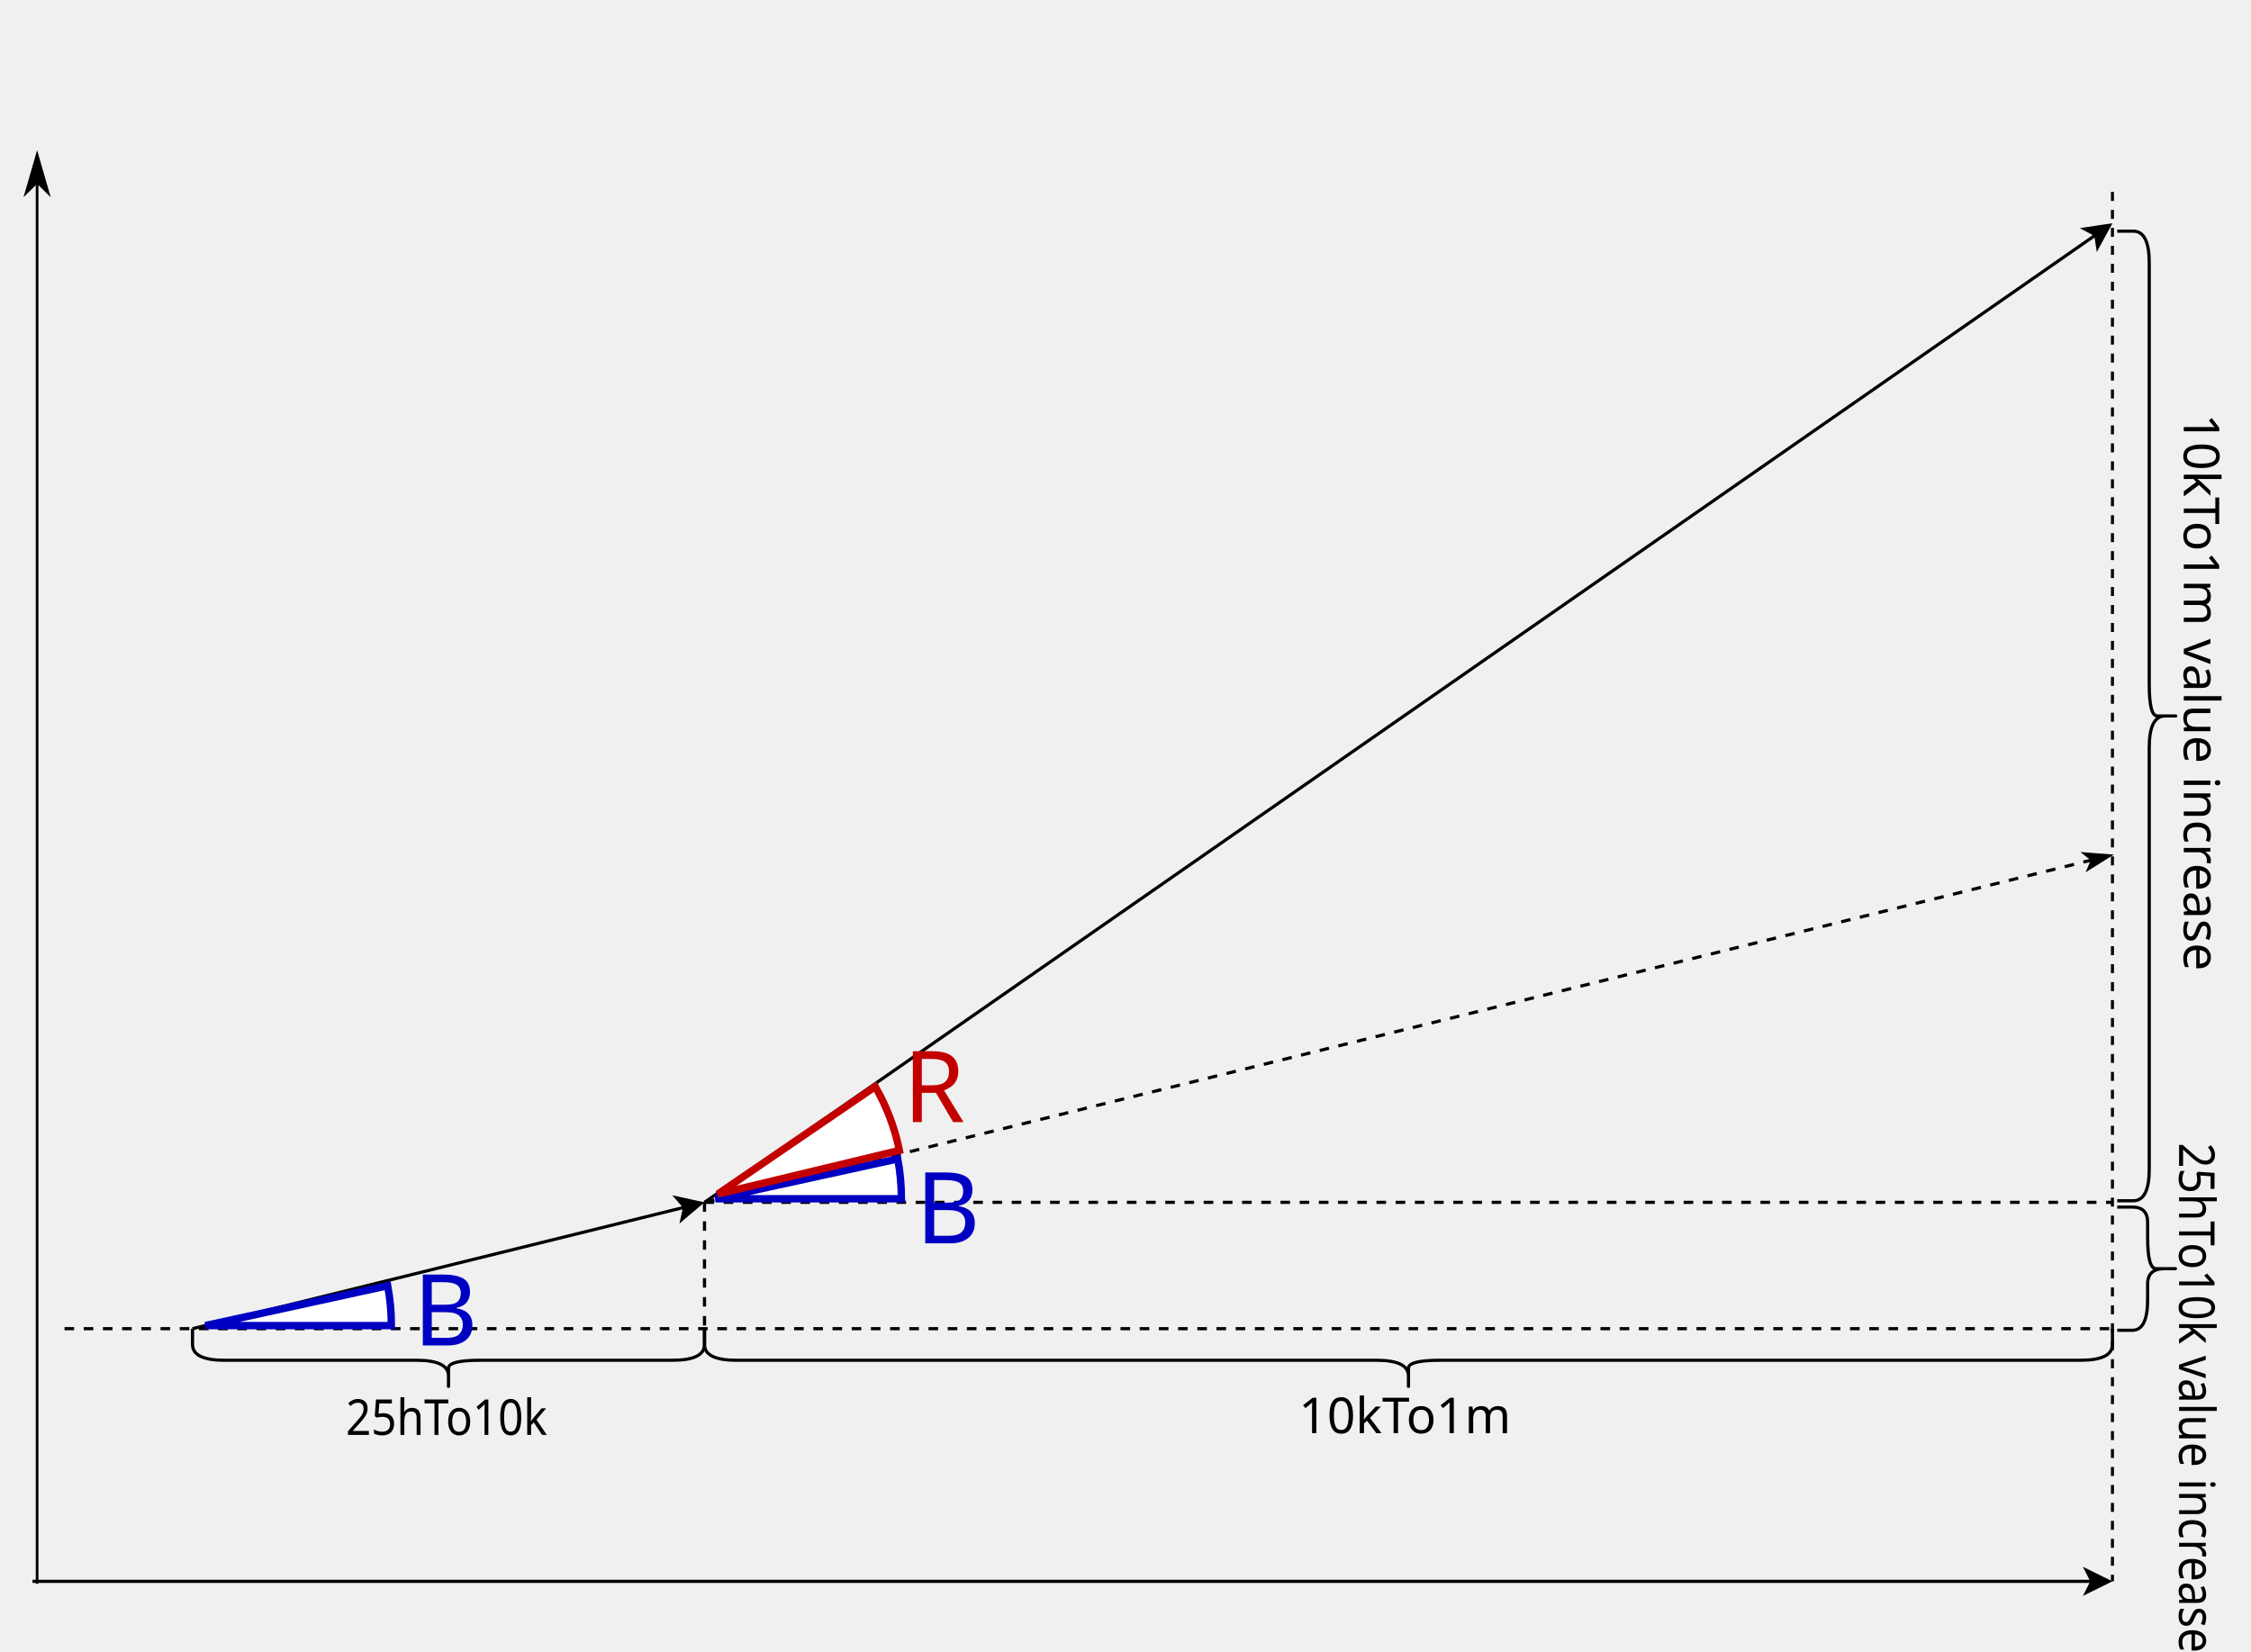
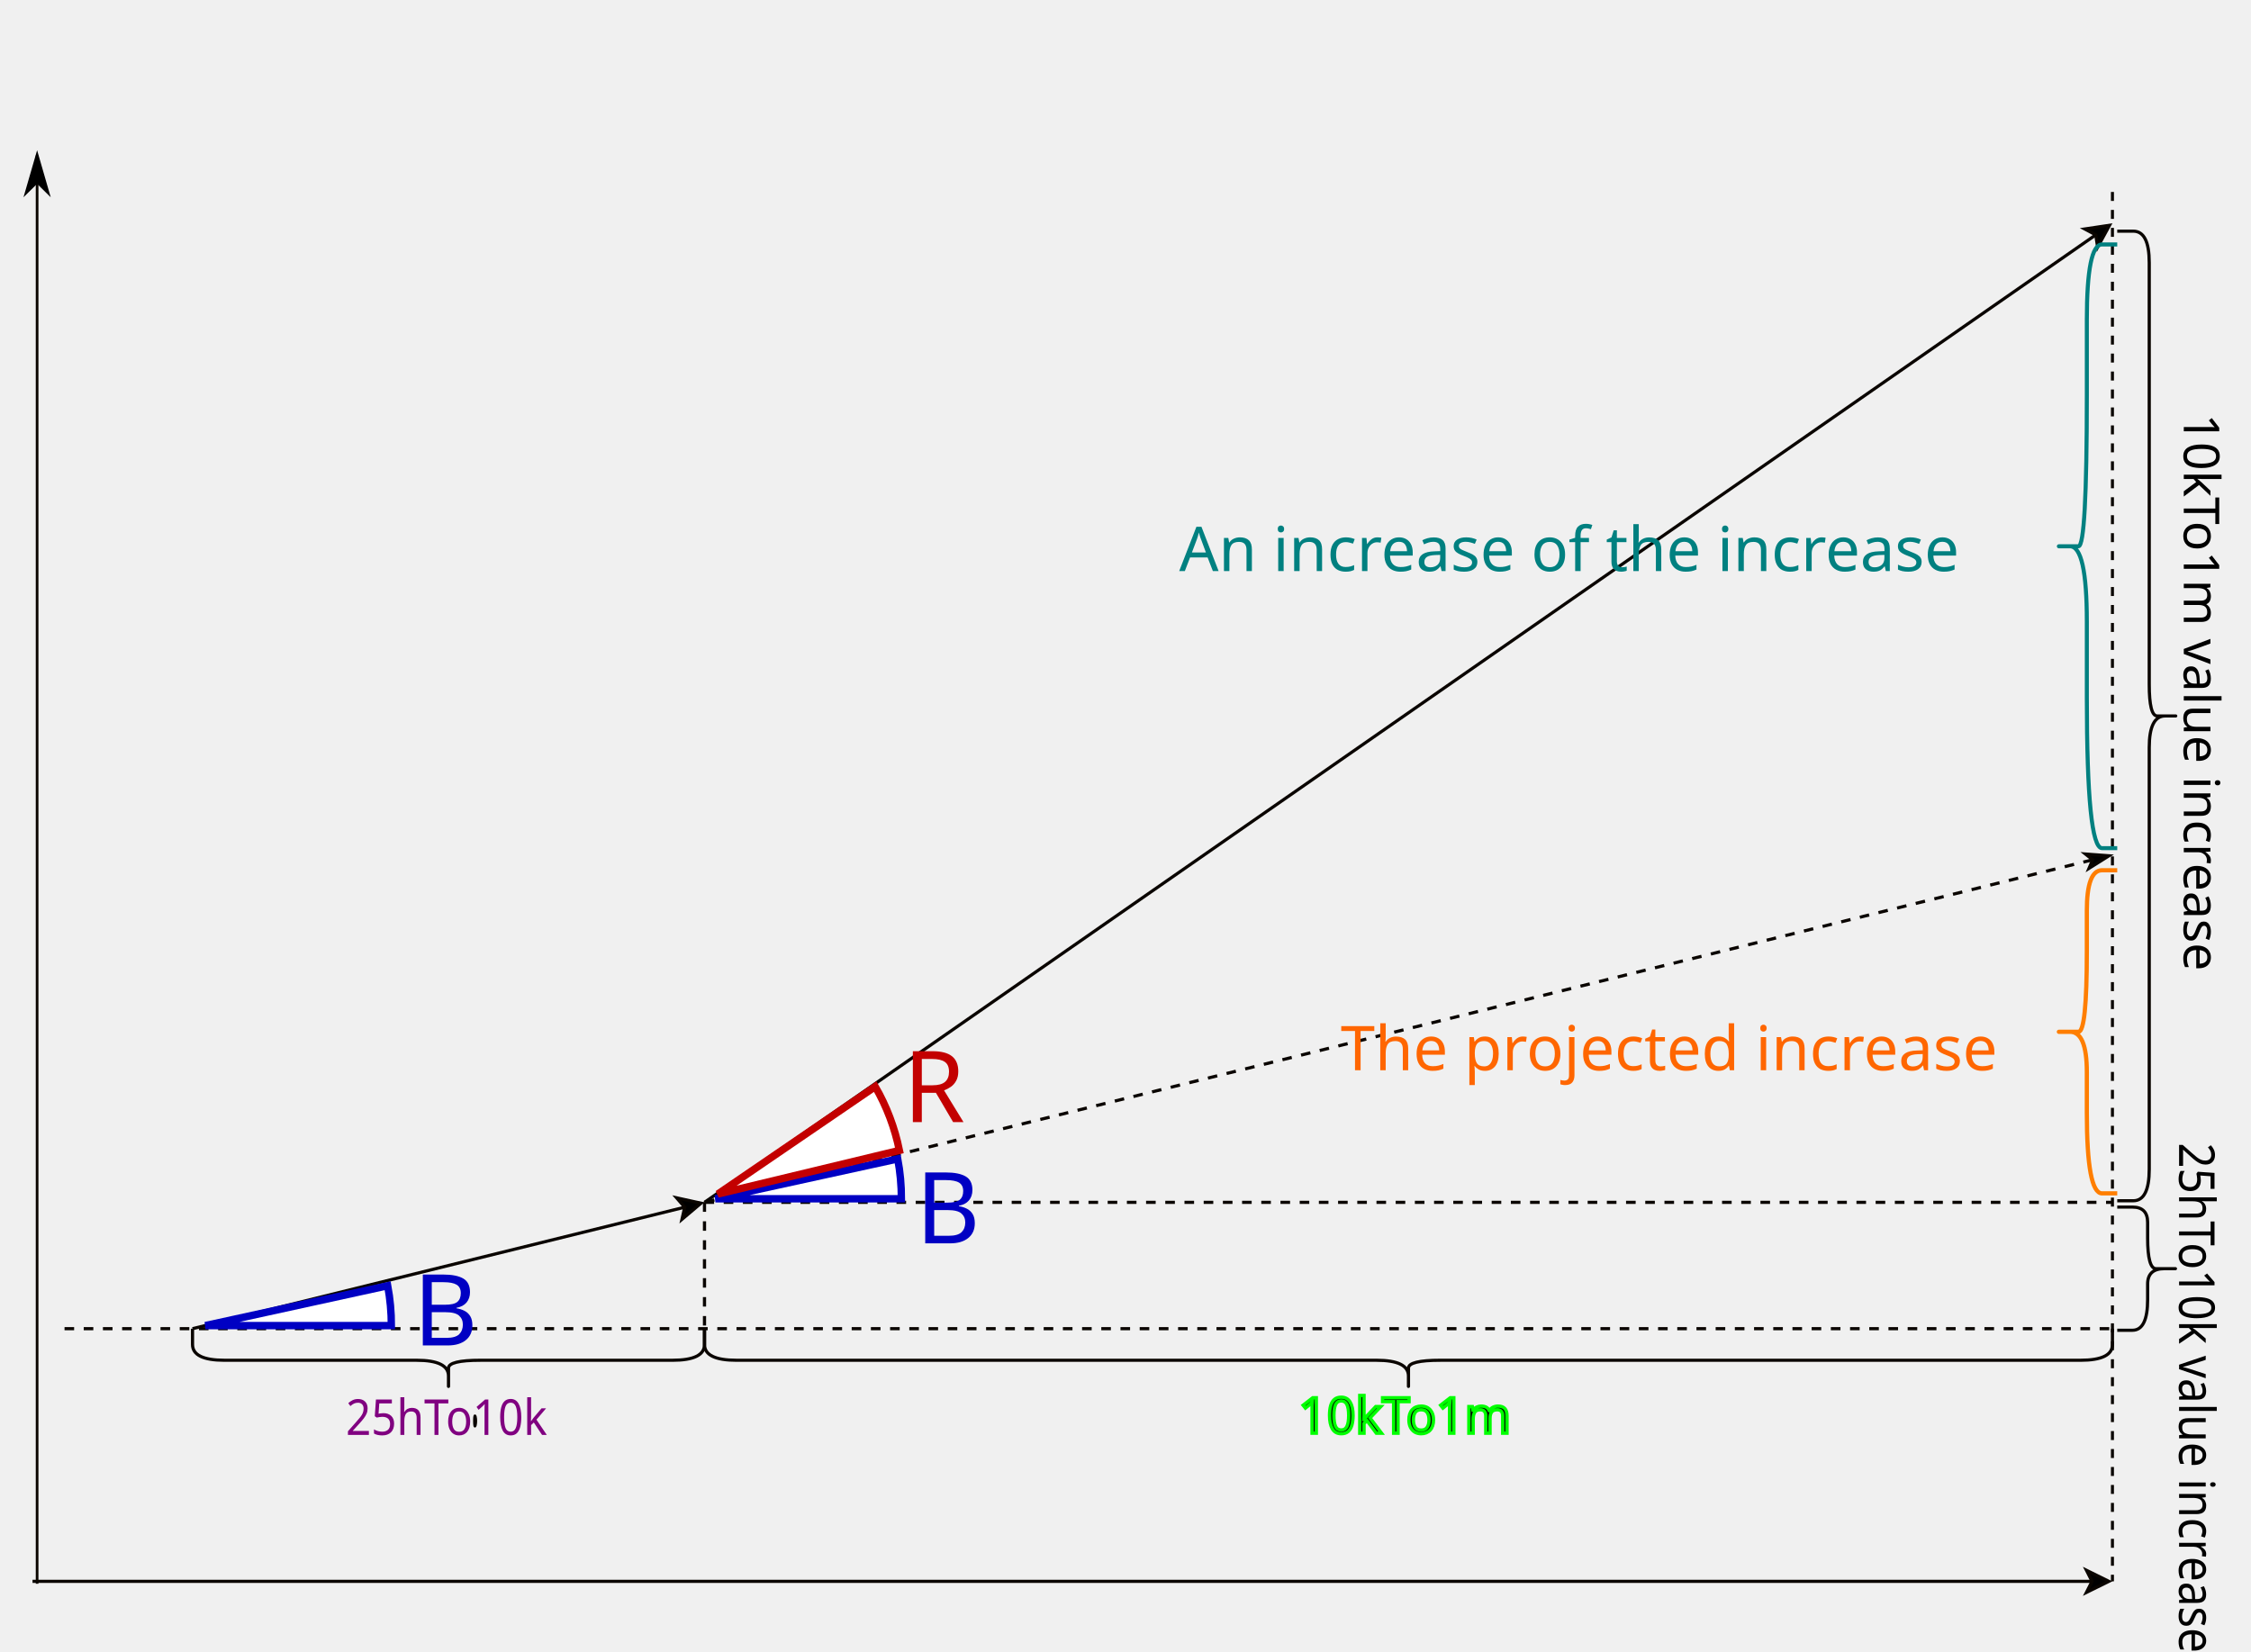
<svg xmlns="http://www.w3.org/2000/svg" style="background-color: rgb(255, 255, 255);" width="680px" height="499px" version="1.1" content="&lt;mxfile userAgent=&quot;Mozilla/5.0 (X11; Linux x86_64; rv:52.0) Gecko/20100101 Firefox/52.0&quot; version=&quot;7.7.2&quot; editor=&quot;www.draw.io&quot; type=&quot;device&quot;&gt;&lt;diagram id=&quot;de5d9343-b26c-9792-ea3c-f73bc919e17d&quot; name=&quot;Page-1&quot;&gt;7Vpbc9sqEP41fmxGAl2sxzpN25fOdCadOec8EolITLDQIBzb/fUHWWAZ8EWxZI+T1i8Wy7LA97ELrDSB9/PVN46q4gfLMJ0AL1tN4JcJAH4APfnXSNatZBopQc5JppQ6wSP5jZVQqy1IhmtDUTBGBalMYcrKEqfCkCHO2dJUe2bU7LVCOXYEjymirvQfkolCzQJEnfw7Jnmhe/ajpK15QulLztmiVP1NAHze/NrqOdK21ETrAmVsuSOCDxN4zxkT7dN8dY9pg62GrW339UCtGnct1nomesAcl6KPhdA1gTOJjSoyLgqWsxLRh04620wYNxZ8WSrEnKrHWnD2soVwIylQ1RiipHyRRVxmnxu+pKRkJW4lXwltDHiy5A5fja8Z1I5ATeYbZnMs+FoqcEyRIK8moUiti3yr10EhHxQaB5ABg5DxTGSuMDHV9CcjsgvgrfQiVktPuWboeaYJgXiOhWrVwSNpQusdtapRqI/045n9wCgwF94J/SgILHbaEXRcbTHpRx906NuhI13w1+0CvhY3b4U0tKiDfnwU0tA39SXXo0IaKY94RXRhhJtLBA9wy8SEJtAJGBno8M/ENY7gm2KIrR/B8DAPbms/ukuSEER+GILpNIr22joVJ8+hN3L86GFFxGU5p+gJ0xnjGeb3jDK+6QJ6m9+gJaHQ/OTdTYGi49wtS6uw5+caD0U5HnayuZX9O/AD0yegZaJmC57iwft34E3NzWMKj/peAJNj+oNj4NRznCQjdYVEWhzb2F8xF0Qe7D9TkpdS9sSEYHPz5PlEWdoeRuVo/lVcbwr/Xe8Yuh9VH5ioxl4/ts8B2HcA5lgseDkUXlZhWTXLUF1sQ5OsVre+aVOS0W6Lu3zewH6XhDeFfBxfKv77XjxmaDJj/ZVA7HuL8nVYeTdhuPfMwqnjQO5UO7dIKaprko41n2WXp9Cn0WInRaFlA70iti6PwLo8HghHrh37FmobGtG7Infn+MvLwVu4YSe4ICvudvPhWPGtVR7YePalxeXlgsT0udU7aTtjd3c2o303jFqOWVj0/ipIqatUFvA98GxHM5C8B57hcAc8zO6tU3YS6XN3Mpv6MRkLruOZt86dTd25UdWmzjE0JnfhNbmziNpD5ofzu4uGSjdB90eSZ2MOR+Luoqf/+C93ozreyfA7Jnk9rtT6jXK64HQ94yh9wRK52bIgAj9WKG3qlhxVJpFmpjznKCOSpx1i1Wt7uRQIx6kgrElvLXEtNo0FUpKk477JheHVW9nXDRLLtfSNbmd1gD2rY3u7HZS60J8vfHycAwvnbQw7gbOzys/CWZN6KzhLn28mfQmgw9h6fwAjB2ioE5+7SNt7wXlA98gu3ALQdZsE9+5CEI6De+wDMzz7vot7Mgrssth9qdSG9+5zMPjwPw==&lt;/diagram&gt;&lt;/mxfile&gt;" id="svg2">
  <defs id="defs4">
    <marker orient="auto" refY="0.0" refX="0.0" id="Arrow1Lend" style="overflow:visible;">
      <path id="path4240" d="M 0.0,0.0 L 5.0,-5.0 L -12.5,0.0 L 5.0,5.0 L 0.0,0.0 z " style="fill-rule:evenodd;stroke:#000000;stroke-width:1pt;stroke-opacity:1;fill:#000000;fill-opacity:1" transform="scale(0.8) rotate(180) translate(12.5,0)" />
    </marker>
  </defs>
-   <g transform="matrix(0.9666405,0,0,0.9542254,3.059461,10.20103)" id="g6">
-     <path d="m 7,490 643.63,0" stroke-miterlimit="10" pointer-events="none" id="path8" style="fill:none;stroke:#000000;stroke-miterlimit:10" />
-     <path d="m 655.88,490 -7,3.5 1.75,-3.5 -1.75,-3.5 z" stroke-miterlimit="10" pointer-events="none" id="path10" style="fill:#000000;stroke:#000000;stroke-miterlimit:10" />
-     <path d="M 57,410 210.82,371.54" stroke-miterlimit="10" pointer-events="none" id="path16" style="fill:none;stroke:#000000;stroke-miterlimit:10" />
-     <path d="m 215.92,370.27 -5.95,5.09 0.85,-3.82 -2.54,-2.97 z" stroke-miterlimit="10" pointer-events="none" id="path18" style="fill:#000000;stroke:#000000;stroke-miterlimit:10" />
-     <path d="M 650.82,261.54 217,370" stroke-miterlimit="10" pointer-events="none" id="path20" style="fill:none;stroke:#000000;stroke-miterlimit:10;stroke-dasharray:3, 3" />
-     <path d="m 655.92,260.27 -6.23,3.96 1.13,-2.69 -2.26,-1.83 z" stroke-miterlimit="10" pointer-events="none" id="path22" style="fill:#000000;stroke:#000000;stroke-miterlimit:10" />
-     <path d="M 217,370 651.79,63.67" stroke-miterlimit="10" pointer-events="none" id="path24" style="fill:none;stroke:#000000;stroke-miterlimit:10" />
-     <path d="m 656.09,60.64 -3.71,6.9 -0.59,-3.87 -3.44,-1.86 z" stroke-miterlimit="10" pointer-events="none" id="path26" style="fill:#000000;stroke:#000000;stroke-miterlimit:10" />
-     <path d="m 17,410 640,0" stroke-miterlimit="10" pointer-events="none" id="path28" style="fill:none;stroke:#000000;stroke-miterlimit:10;stroke-dasharray:3, 3" />
-     <path d="m 217,370 440,0" stroke-miterlimit="10" pointer-events="none" id="path30" style="fill:none;stroke:#000000;stroke-miterlimit:10;stroke-dasharray:3, 3" />
-     <path d="M 657,50.086 657,490" stroke-miterlimit="10" pointer-events="none" id="path32" style="fill:none;stroke:#000000;stroke-width:0.948;stroke-miterlimit:10;stroke-dasharray:2.843, 2.843" />
-     <path d="m 217,370 0,40" stroke-miterlimit="10" pointer-events="none" id="path34" style="fill:none;stroke:#000000;stroke-miterlimit:10;stroke-dasharray:3, 3" />
-     <path d="m 147,340 -5,0 q -5,0 -5,10 l 0,60 q 0,10 -5,10 l -2.5,0 q -2.5,0 2.5,0 l 2.5,0 q 2.5,0 2.5,10 l 0,60 q 0,10 5,10 l 5,0" stroke-miterlimit="10" transform="matrix(0,-1,1,0,-283,557)" pointer-events="none" id="path36" style="fill:none;stroke:#000000;stroke-miterlimit:10" />
-     <path d="m 447,200 -5,0 q -5,0 -5,10 l 0,200 q 0,10 -5,10 l -2.5,0 q -2.5,0 2.5,0 l 2.5,0 q 2.5,0 2.5,10 l 0,200 q 0,10 5,10 l 5,0" stroke-miterlimit="10" transform="matrix(0,-1,1,0,17,857)" pointer-events="none" id="path38" style="fill:none;stroke:#000000;stroke-miterlimit:10" />
-     <path d="m 678.5,62.5 -5,0 q -5,0 -5,10 l 0,133.5 q 0,10 -5,10 l -2.5,0 q -2.5,0 2.5,0 l 2.5,0 q 2.5,0 2.5,10 l 0,133.5 q 0,10 5,10 l 5,0" stroke-miterlimit="10" transform="matrix(-1,0,0,-1,1337,432)" pointer-events="none" id="path40" style="fill:none;stroke:#000000;stroke-miterlimit:10" />
-     <path d="m 678.5,371.5 -4.75,0 q -4.75,0 -4.75,9.75 l 0,4.88 q 0,4.87 -5.25,4.87 l -2.62,0 q -2.63,0 2.62,0 l 2.63,0 q 2.62,0 2.62,9.75 l 0,4.88 q 0,4.87 4.75,4.87 l 4.75,0" stroke-miterlimit="10" transform="matrix(-1,0,0,-1,1337,782)" pointer-events="none" id="path42" style="fill:none;stroke:#000000;stroke-miterlimit:10" />
-     <path style="fill:none;stroke:#000000;stroke-width:0.838;stroke-miterlimit:10;stroke-dasharray:none;marker-end:url(#Arrow1Lend)" d="m 8.432,490.759 0,-452.256" stroke-miterlimit="10" pointer-events="none" id="path8-5" />
+   <g transform="matrix(0.9666405,0,0,0.9542254,3.059461,10.20103)" id="g6" style="stroke:#0a0500;stroke-opacity:1">
+     <path d="M 7,490 H 650.63" stroke-miterlimit="10" pointer-events="none" id="path8" style="fill:none;stroke:#0a0500;stroke-miterlimit:10;stroke-opacity:1" />
+     <path d="m 655.88,490 -7,3.5 1.75,-3.5 -1.75,-3.5 z" stroke-miterlimit="10" pointer-events="none" id="path10" style="fill:#000000;stroke:#0a0500;stroke-miterlimit:10;stroke-opacity:1" />
+     <path d="M 57,410 210.82,371.54" stroke-miterlimit="10" pointer-events="none" id="path16" style="fill:none;stroke:#0a0500;stroke-miterlimit:10;stroke-opacity:1" />
+     <path d="m 215.92,370.27 -5.95,5.09 0.85,-3.82 -2.54,-2.97 z" stroke-miterlimit="10" pointer-events="none" id="path18" style="fill:#000000;stroke:#0a0500;stroke-miterlimit:10;stroke-opacity:1" />
+     <path d="M 650.82,261.54 217,370" stroke-miterlimit="10" pointer-events="none" id="path20" style="fill:none;stroke:#0a0500;stroke-miterlimit:10;stroke-dasharray:3, 3;stroke-opacity:1" />
+     <path d="m 655.92,260.27 -6.23,3.96 1.13,-2.69 -2.26,-1.83 z" stroke-miterlimit="10" pointer-events="none" id="path22" style="fill:#000000;stroke:#0a0500;stroke-miterlimit:10;stroke-opacity:1" />
+     <path d="M 217,370 651.79,63.67" stroke-miterlimit="10" pointer-events="none" id="path24" style="fill:none;stroke:#0a0500;stroke-miterlimit:10;stroke-opacity:1" />
+     <path d="m 656.09,60.64 -3.71,6.9 -0.59,-3.87 -3.44,-1.86 z" stroke-miterlimit="10" pointer-events="none" id="path26" style="fill:#000000;stroke:#0a0500;stroke-miterlimit:10;stroke-opacity:1" />
+     <path d="M 17,410 H 657" stroke-miterlimit="10" pointer-events="none" id="path28" style="fill:none;stroke:#0a0500;stroke-miterlimit:10;stroke-dasharray:3, 3;stroke-opacity:1" />
+     <path d="M 217,370 H 657" stroke-miterlimit="10" pointer-events="none" id="path30" style="fill:none;stroke:#0a0500;stroke-miterlimit:10;stroke-dasharray:3, 3;stroke-opacity:1" />
+     <path d="M 657,50.086 V 490" stroke-miterlimit="10" pointer-events="none" id="path32" style="fill:none;stroke:#0a0500;stroke-width:0.948;stroke-miterlimit:10;stroke-dasharray:2.843, 2.843;stroke-opacity:1" />
+     <path d="m 217,370 v 40" stroke-miterlimit="10" pointer-events="none" id="path34" style="fill:none;stroke:#0a0500;stroke-miterlimit:10;stroke-dasharray:3, 3;stroke-opacity:1" />
+     <path d="m 147,340 h -5 q -5,0 -5,10 v 60 q 0,10 -5,10 h -2.5 q -2.5,0 2.5,0 h 2.5 q 2.5,0 2.5,10 v 60 q 0,10 5,10 h 5" stroke-miterlimit="10" transform="rotate(-90,137,420)" pointer-events="none" id="path36" style="fill:none;stroke:#0a0500;stroke-miterlimit:10;stroke-opacity:1" />
+     <path d="m 447,200 h -5 q -5,0 -5,10 v 200 q 0,10 -5,10 h -2.5 q -2.5,0 2.5,0 h 2.5 q 2.5,0 2.5,10 v 200 q 0,10 5,10 h 5" stroke-miterlimit="10" transform="rotate(-90,437,420)" pointer-events="none" id="path38" style="fill:none;stroke:#0a0500;stroke-miterlimit:10;stroke-opacity:1" />
+     <path d="m 678.5,62.5 h -5 q -5,0 -5,10 V 206 q 0,10 -5,10 H 661 q -2.5,0 2.5,0 h 2.5 q 2.5,0 2.5,10 v 133.5 q 0,10 5,10 h 5" stroke-miterlimit="10" transform="rotate(180,668.5,216)" pointer-events="none" id="path40" style="fill:none;stroke:#0a0500;stroke-miterlimit:10;stroke-opacity:1" />
+     <path d="m 678.5,371.5 h -4.75 q -4.75,0 -4.75,9.75 v 4.88 q 0,4.87 -5.25,4.87 h -2.62 q -2.63,0 2.62,0 h 2.63 q 2.62,0 2.62,9.75 v 4.88 q 0,4.87 4.75,4.87 h 4.75" stroke-miterlimit="10" transform="rotate(180,668.5,391)" pointer-events="none" id="path42" style="fill:none;stroke:#0a0500;stroke-miterlimit:10;stroke-opacity:1" />
+     <path style="fill:none;stroke:#0a0500;stroke-width:0.838;stroke-miterlimit:10;stroke-dasharray:none;marker-end:url(#Arrow1Lend);stroke-opacity:1" d="M 8.432,490.759 V 38.503" stroke-miterlimit="10" pointer-events="none" id="path8-5" />
+     <path style="stroke:#0a0500;stroke-width:0.748;stroke-opacity:1" d="m 143.285,429.321 c 0,-1.439 0.154,-2.028 0.342,-1.308 0.188,0.72 0.188,1.897 0,2.616 -0.188,0.72 -0.342,0.131 -0.342,-1.308 z" id="path4543" transform="matrix(1.034511,0,0,1.04797,-3.165045,-10.69038)" />
+     <path style="stroke:#0a0500;stroke-width:0.748;stroke-opacity:1" d="" id="path4545" transform="matrix(1.034511,0,0,1.04797,-3.165045,-10.69038)" />
  </g>
  <path style="fill:#ffffff;fill-opacity:1;fill-rule:evenodd;stroke:#0000c3;stroke-width:2.236px;stroke-linecap:butt;stroke-linejoin:miter;stroke-opacity:1" id="path3374" d="m 117.118,388.455 a 56.186,60.936 0 0 1 1.108,12.044 l -56.186,0 z" />
  <path style="fill:#ffffff;fill-opacity:1;fill-rule:evenodd;stroke:#0000c3;stroke-width:2.236px;stroke-linecap:butt;stroke-linejoin:miter;stroke-opacity:1" id="path3374-3" d="m 271.197,350.144 a 56.186,60.936 0 0 1 1.108,12.044 l -56.186,0 z" />
  <path style="fill:#ffffff;fill-opacity:1;fill-rule:evenodd;stroke:#c30000;stroke-width:2.237;stroke-linecap:butt;stroke-linejoin:miter;stroke-miterlimit:4;stroke-dasharray:none;stroke-opacity:1" id="path3374-3-5" d="m 264.386,328.291 a 56.186,60.936 0 0 1 7.31,19.282 l -54.854,13.189 z" />
-   <text xml:space="preserve" style="font-style:normal;font-weight:normal;font-size:15px;line-height:125%;font-family:sans-serif;letter-spacing:0px;word-spacing:0px;writing-mode:lr-tb;fill:#000000;fill-opacity:1;stroke:none;stroke-width:1px;stroke-linecap:butt;stroke-linejoin:miter;stroke-opacity:1" x="124.982" y="-659.694" id="text4530" transform="matrix(0,1,-1,0,0,0)">
-     <tspan id="tspan4532" x="124.982" y="-659.694">10kTo1m value increase</tspan>
+   <text xml:space="preserve" style="font-style:normal;font-weight:normal;line-height:0%;font-family:sans-serif;letter-spacing:0px;word-spacing:0px;writing-mode:lr-tb;fill:#000000;fill-opacity:1;stroke:none;stroke-width:1px;stroke-linecap:butt;stroke-linejoin:miter;stroke-opacity:1" x="124.982" y="-659.694" id="text4530" transform="rotate(90)">
+     <tspan id="tspan4532" x="124.982" y="-659.694" style="font-size:15px;line-height:1.25">10kTo1m value increase</tspan>
  </text>
-   <text xml:space="preserve" style="font-style:normal;font-weight:normal;font-size:14.192px;line-height:125%;font-family:sans-serif;letter-spacing:0px;word-spacing:0px;writing-mode:lr-tb;fill:#000000;fill-opacity:1;stroke:none;stroke-width:1px;stroke-linecap:butt;stroke-linejoin:miter;stroke-opacity:1" x="364.911" y="-622.83" id="text4530-6" transform="matrix(0,0.9461513,-1.056913,0,0,0)">
-     <tspan id="tspan4532-2" x="364.911" y="-622.83">25hTo10k value increase</tspan>
+   <text xml:space="preserve" style="font-style:normal;font-weight:normal;line-height:0%;font-family:sans-serif;letter-spacing:0px;word-spacing:0px;writing-mode:lr-tb;fill:#000000;fill-opacity:1;stroke:none;stroke-width:1px;stroke-linecap:butt;stroke-linejoin:miter;stroke-opacity:1" x="364.911" y="-622.83" id="text4530-6" transform="matrix(0,0.9461513,-1.056913,0,0,0)">
+     <tspan id="tspan4532-2" x="364.911" y="-622.83" style="font-size:14.192px;line-height:1.25">25hTo10k value increase</tspan>
  </text>
-   <text xml:space="preserve" style="font-style:normal;font-weight:normal;font-size:14.192px;line-height:125%;font-family:sans-serif;letter-spacing:0px;word-spacing:0px;writing-mode:lr-tb;fill:#000000;fill-opacity:1;stroke:none;stroke-width:1px;stroke-linecap:butt;stroke-linejoin:miter;stroke-opacity:1" x="110.403" y="410.189" id="text4530-6-9" transform="scale(0.9461513,1.056913)">
-     <tspan id="tspan4532-2-1" x="110.403" y="410.189">25hTo10k</tspan>
+   <text xml:space="preserve" style="font-style:normal;font-weight:normal;line-height:0%;font-family:sans-serif;letter-spacing:0px;word-spacing:0px;writing-mode:lr-tb;fill:#800080;fill-opacity:1;stroke:none;stroke-width:1px;stroke-linecap:butt;stroke-linejoin:miter;stroke-opacity:1;" x="110.403" y="410.189" id="text4530-6-9" transform="scale(0.9461513,1.056913)">
+     <tspan id="tspan4532-2-1" x="110.403" y="410.189" style="font-size:14.192px;line-height:1.25;fill:#800080;">25hTo10k</tspan>
  </text>
-   <text xml:space="preserve" style="font-style:normal;font-weight:normal;font-size:15px;line-height:125%;font-family:sans-serif;letter-spacing:0px;word-spacing:0px;writing-mode:lr-tb;fill:#000000;fill-opacity:1;stroke:none;stroke-width:1px;stroke-linecap:butt;stroke-linejoin:miter;stroke-opacity:1" x="392.319" y="433.013" id="text4530-2">
-     <tspan x="392.319" y="433.013" id="tspan4588">10kTo1m</tspan>
+   <text xml:space="preserve" style="font-style:normal;font-weight:normal;line-height:0%;font-family:sans-serif;letter-spacing:0px;word-spacing:0px;writing-mode:lr-tb;fill:#000000;fill-opacity:1;stroke:#00ff00;stroke-width:1px;stroke-linecap:butt;stroke-linejoin:miter;stroke-opacity:1;" x="392.319" y="433.013" id="text4530-2">
+     <tspan x="392.319" y="433.013" id="tspan4588" style="font-size:15px;line-height:1.25;stroke:#00ff00;">10kTo1m</tspan>
  </text>
-   <text xml:space="preserve" style="font-style:normal;font-weight:normal;font-size:30px;line-height:125%;font-family:sans-serif;letter-spacing:0px;word-spacing:0px;fill:#c30000;fill-opacity:1;stroke:none;stroke-width:1px;stroke-linecap:butt;stroke-linejoin:miter;stroke-opacity:1" x="272.858" y="339.023" id="text4592">
-     <tspan id="tspan4594" x="272.858" y="339.023">R</tspan>
+   <text xml:space="preserve" style="font-style:normal;font-weight:normal;line-height:0%;font-family:sans-serif;letter-spacing:0px;word-spacing:0px;fill:#c30000;fill-opacity:1;stroke:none;stroke-width:1px;stroke-linecap:butt;stroke-linejoin:miter;stroke-opacity:1" x="272.858" y="339.023" id="text4592">
+     <tspan id="tspan4594" x="272.858" y="339.023" style="font-size:30px;line-height:1.25">R</tspan>
  </text>
-   <text xml:space="preserve" style="font-style:normal;font-weight:normal;font-size:30px;line-height:125%;font-family:sans-serif;letter-spacing:0px;word-spacing:0px;fill:#0000c3;fill-opacity:1;stroke:none;stroke-width:1px;stroke-linecap:butt;stroke-linejoin:miter;stroke-opacity:1" x="276.596" y="375.653" id="text4596">
-     <tspan id="tspan4598" x="276.596" y="375.653">B</tspan>
+   <text xml:space="preserve" style="font-style:normal;font-weight:normal;line-height:0%;font-family:sans-serif;letter-spacing:0px;word-spacing:0px;fill:#0000c3;fill-opacity:1;stroke:none;stroke-width:1px;stroke-linecap:butt;stroke-linejoin:miter;stroke-opacity:1" x="276.596" y="375.653" id="text4596">
+     <tspan id="tspan4598" x="276.596" y="375.653" style="font-size:30px;line-height:1.25">B</tspan>
  </text>
-   <text xml:space="preserve" style="font-style:normal;font-weight:normal;font-size:30px;line-height:125%;font-family:sans-serif;letter-spacing:0px;word-spacing:0px;fill:#0000c3;fill-opacity:1;stroke:none;stroke-width:1px;stroke-linecap:butt;stroke-linejoin:miter;stroke-opacity:1" x="124.826" y="406.501" id="text4596-0">
-     <tspan id="tspan4598-9" x="124.826" y="406.501">B</tspan>
+   <text xml:space="preserve" style="font-style:normal;font-weight:normal;line-height:0%;font-family:sans-serif;letter-spacing:0px;word-spacing:0px;fill:#0000c3;fill-opacity:1;stroke:none;stroke-width:1px;stroke-linecap:butt;stroke-linejoin:miter;stroke-opacity:1" x="124.826" y="406.501" id="text4596-0">
+     <tspan id="tspan4598-9" x="124.826" y="406.501" style="font-size:30px;line-height:1.25">B</tspan>
+   </text>
+   <path d="m 639.592,73.854 h -4.592 q -4.592,0 -4.592,22.776 v 22.823 q 0,45.599 -2.533,45.599 h -2.542 q -5.075,0 -2.533,0 h 2.533 q 5.075,0 5.075,22.776 v 22.823 q 0,45.599 4.592,45.599 h 4.592" stroke-miterlimit="10" pointer-events="none" id="path42-6" style="fill:none;stroke:#008080;stroke-width:1.223;stroke-miterlimit:10;stroke-dasharray:none;stroke-opacity:1" />
+   <path d="m 639.592,262.931 h -4.592 q -4.592,0 -4.592,12.19 v 12.215 q 0,24.405 -2.533,24.405 h -2.542 q -5.075,0 -2.533,0 h 2.533 q 5.075,0 5.075,12.19 v 12.215 q 0,24.405 4.592,24.405 h 4.592" stroke-miterlimit="10" pointer-events="none" id="path42-6-0" style="fill:none;stroke:#ff7e00;stroke-width:1.275;stroke-miterlimit:10;stroke-dasharray:none;stroke-opacity:1" />
+   <text xml:space="preserve" style="font-style:normal;font-weight:normal;font-size:18.667px;line-height:1.25;font-family:sans-serif;letter-spacing:0px;word-spacing:0px;fill:#008080;fill-opacity:1;stroke:none" x="356.221" y="172.541" id="text4585">
+     <tspan id="tspan4583" x="356.221" y="172.541">An increase of the increase</tspan>
+   </text>
+   <text xml:space="preserve" style="font-style:normal;font-weight:normal;font-size:18.667px;line-height:1.25;font-family:sans-serif;letter-spacing:0px;word-spacing:0px;fill:#ff6600;fill-opacity:1;stroke:none" x="404.988" y="323.353" id="text4585-6">
+     <tspan id="tspan4583-6" x="404.988" y="323.353">The projected increase</tspan>
  </text>
</svg>
